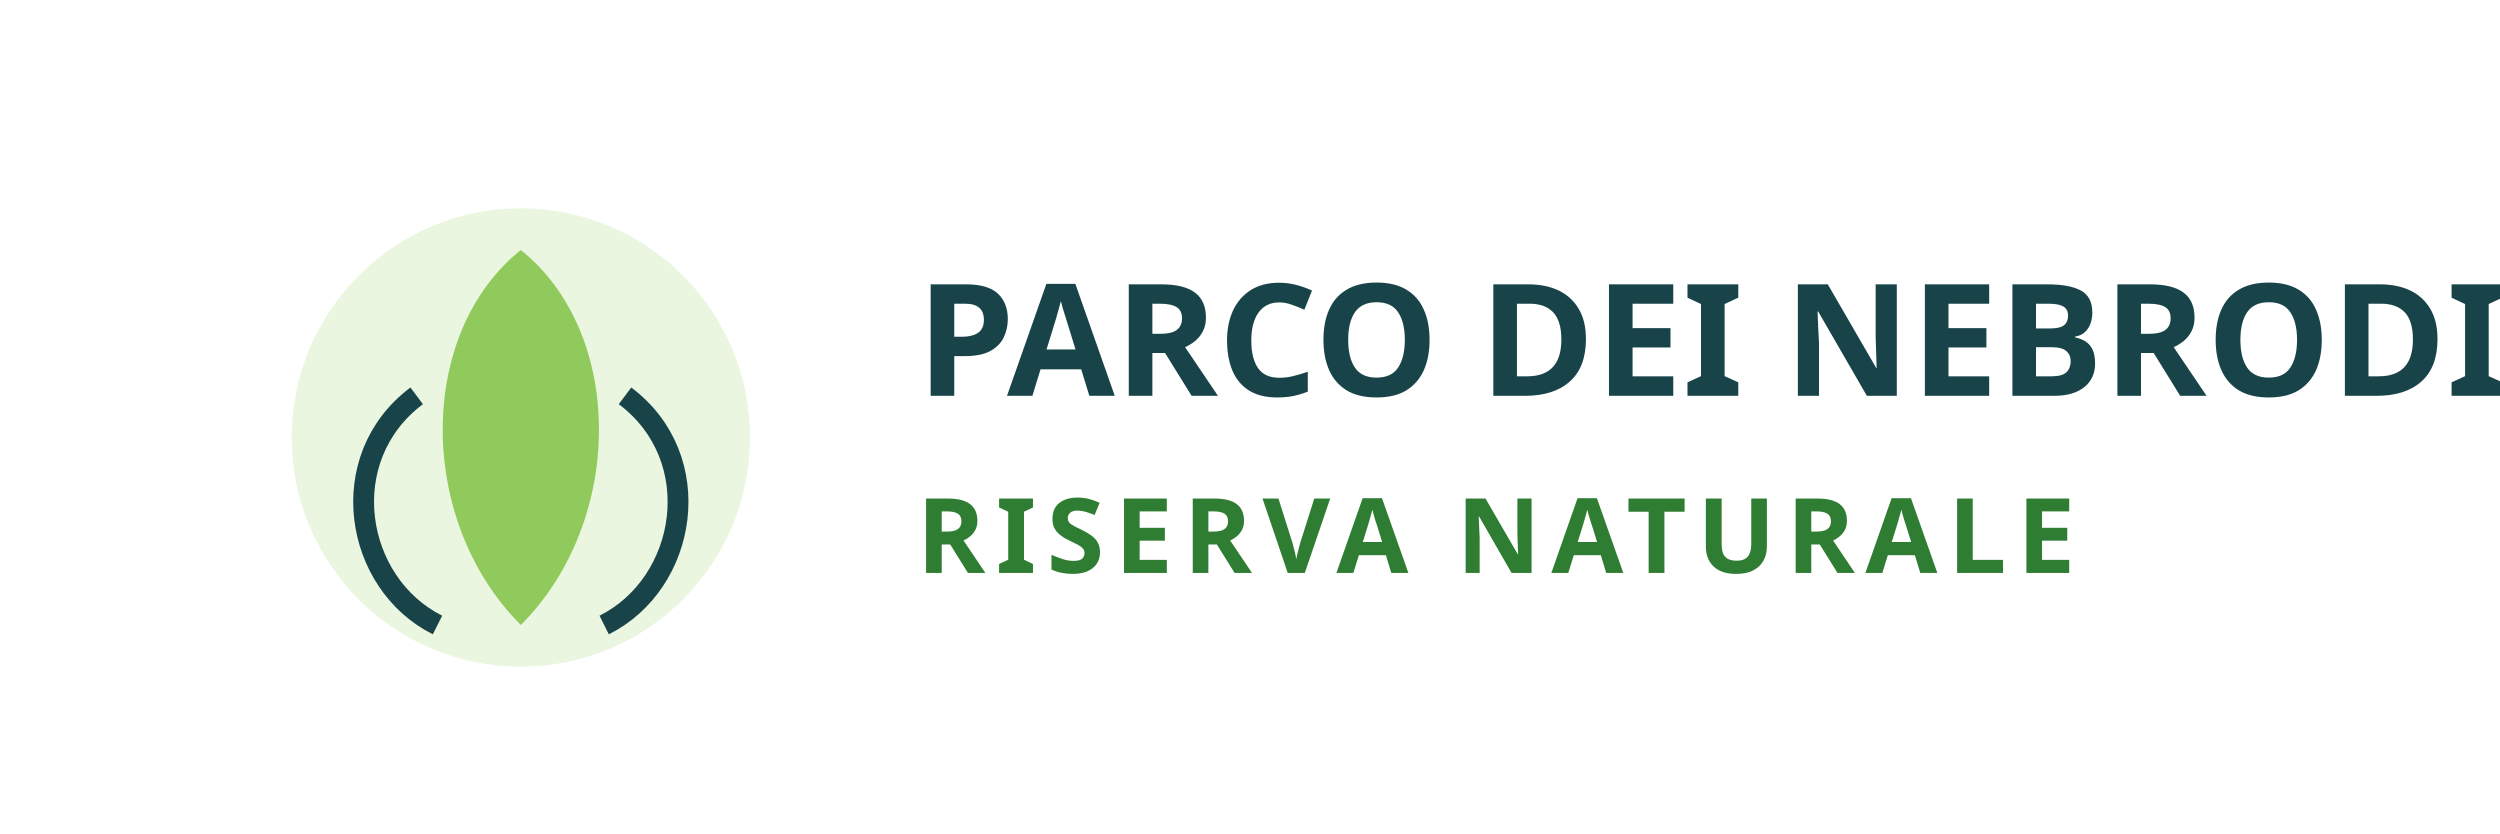
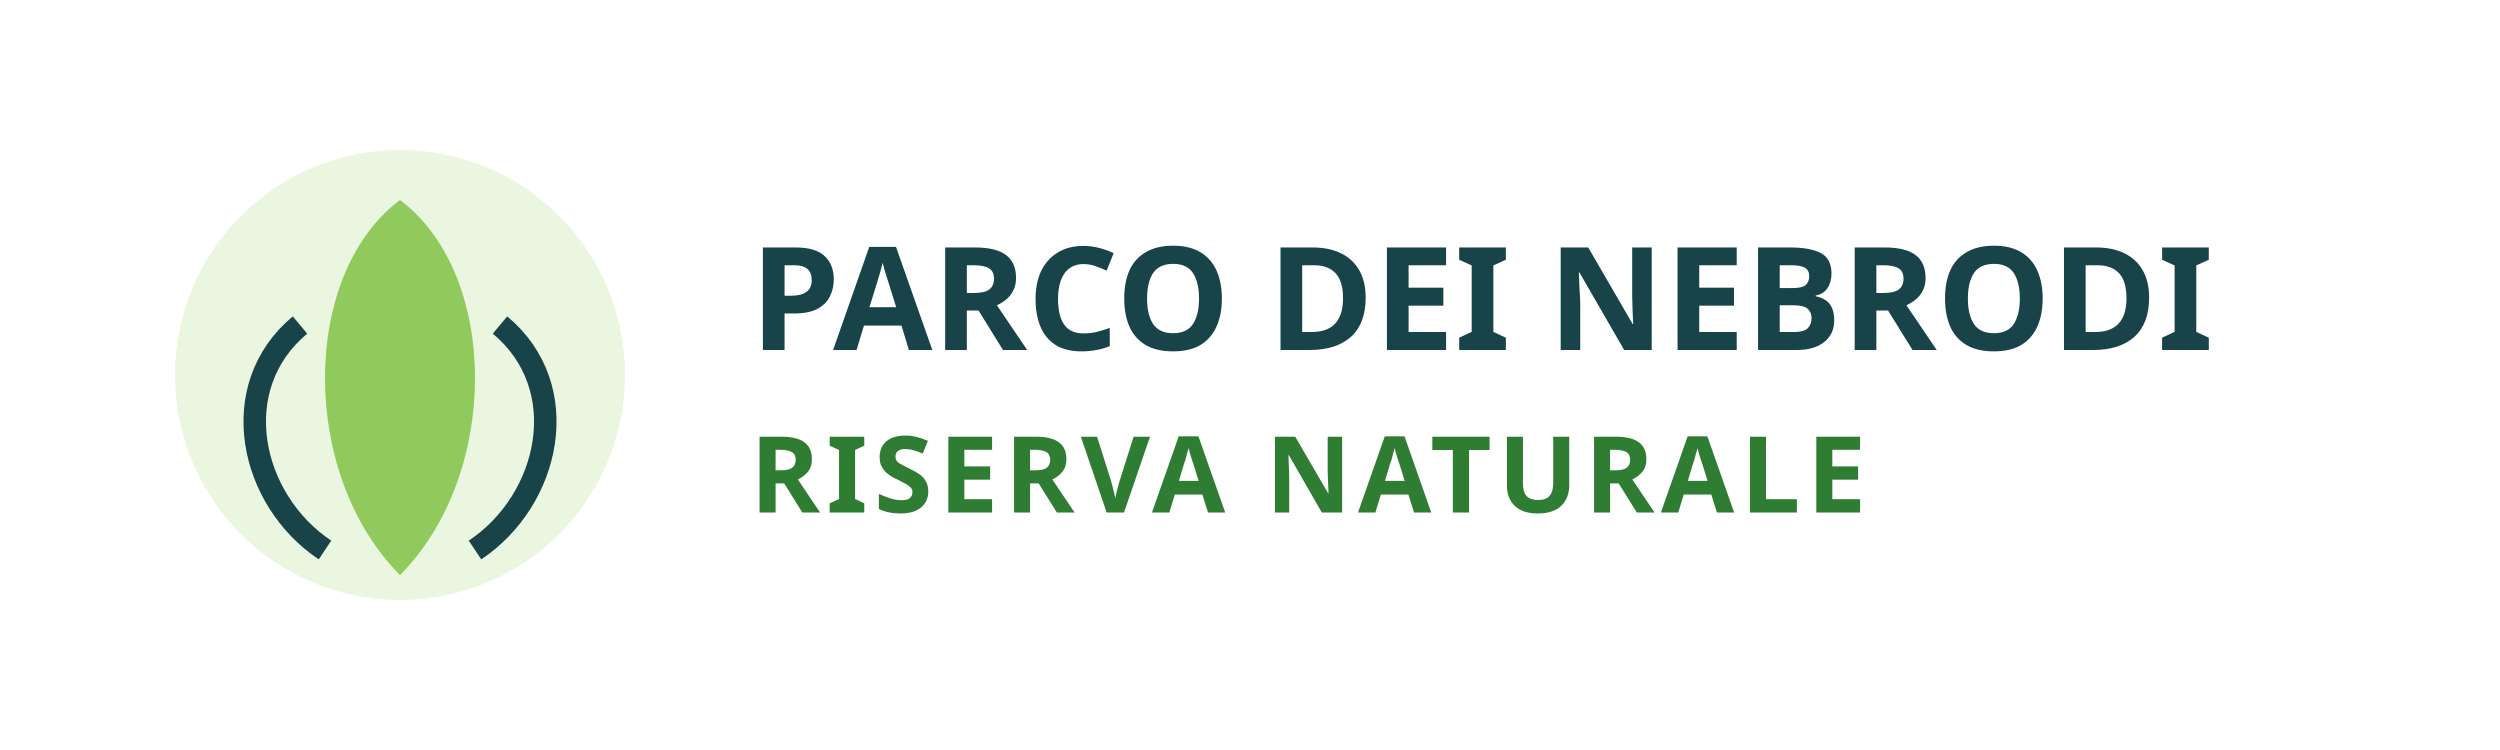
- <svg xmlns="http://www.w3.org/2000/svg" viewBox="0 0 240 80" width="240" height="80">
-   <rect width="100%" height="100%" fill="none" />
-   <circle cx="50" cy="42" r="22" fill="#EBF6E0" />
-   <path d="M50 24 C40 32 40 50 50 60 C60 50 60 32 50 24 Z" fill="#90C95C" />
-   <path d="M40 38 C32 44 34 56 42 60" stroke="#184449" stroke-width="2" fill="none" />
-   <path d="M60 38 C68 44 66 56 58 60" stroke="#184449" stroke-width="2" fill="none" />
-   <text x="88" y="38" font-family="'Plus Jakarta Sans', sans-serif" font-weight="800" font-size="15" fill="#184449">PARCO DEI NEBRODI</text>
-   <text x="88" y="55" font-family="'Plus Jakarta Sans', sans-serif" font-weight="600" font-size="10" fill="#2E7D32" letter-spacing="1">RISERVA NATURALE</text>
+ <svg xmlns="http://www.w3.org/2000/svg" viewBox="0 0 200 60" width="200" height="60">
+   <g transform="translate(6, 6)">
+     <circle cx="26" cy="24" r="18" fill="#EBF6E0" />
+     <path d="M26 10 C18 16 18 32 26 40 C34 32 34 16 26 10 Z" fill="#90C95C" />
+     <path d="M18 20 C12 25 14 34 20 38" stroke="#184449" stroke-width="1.8" fill="none" />
+     <path d="M34 20 C40 25 38 34 32 38" stroke="#184449" stroke-width="1.8" fill="none" />
+     <text x="54" y="22" font-family="'Plus Jakarta Sans', sans-serif" font-weight="800" font-size="11.5" fill="#184449">PARCO DEI NEBRODI</text>
+     <text x="54" y="35" font-family="'Plus Jakarta Sans', sans-serif" font-weight="700" font-size="8.5" fill="#2E7D32" letter-spacing="0.5">RISERVA NATURALE</text>
+   </g>
</svg>
